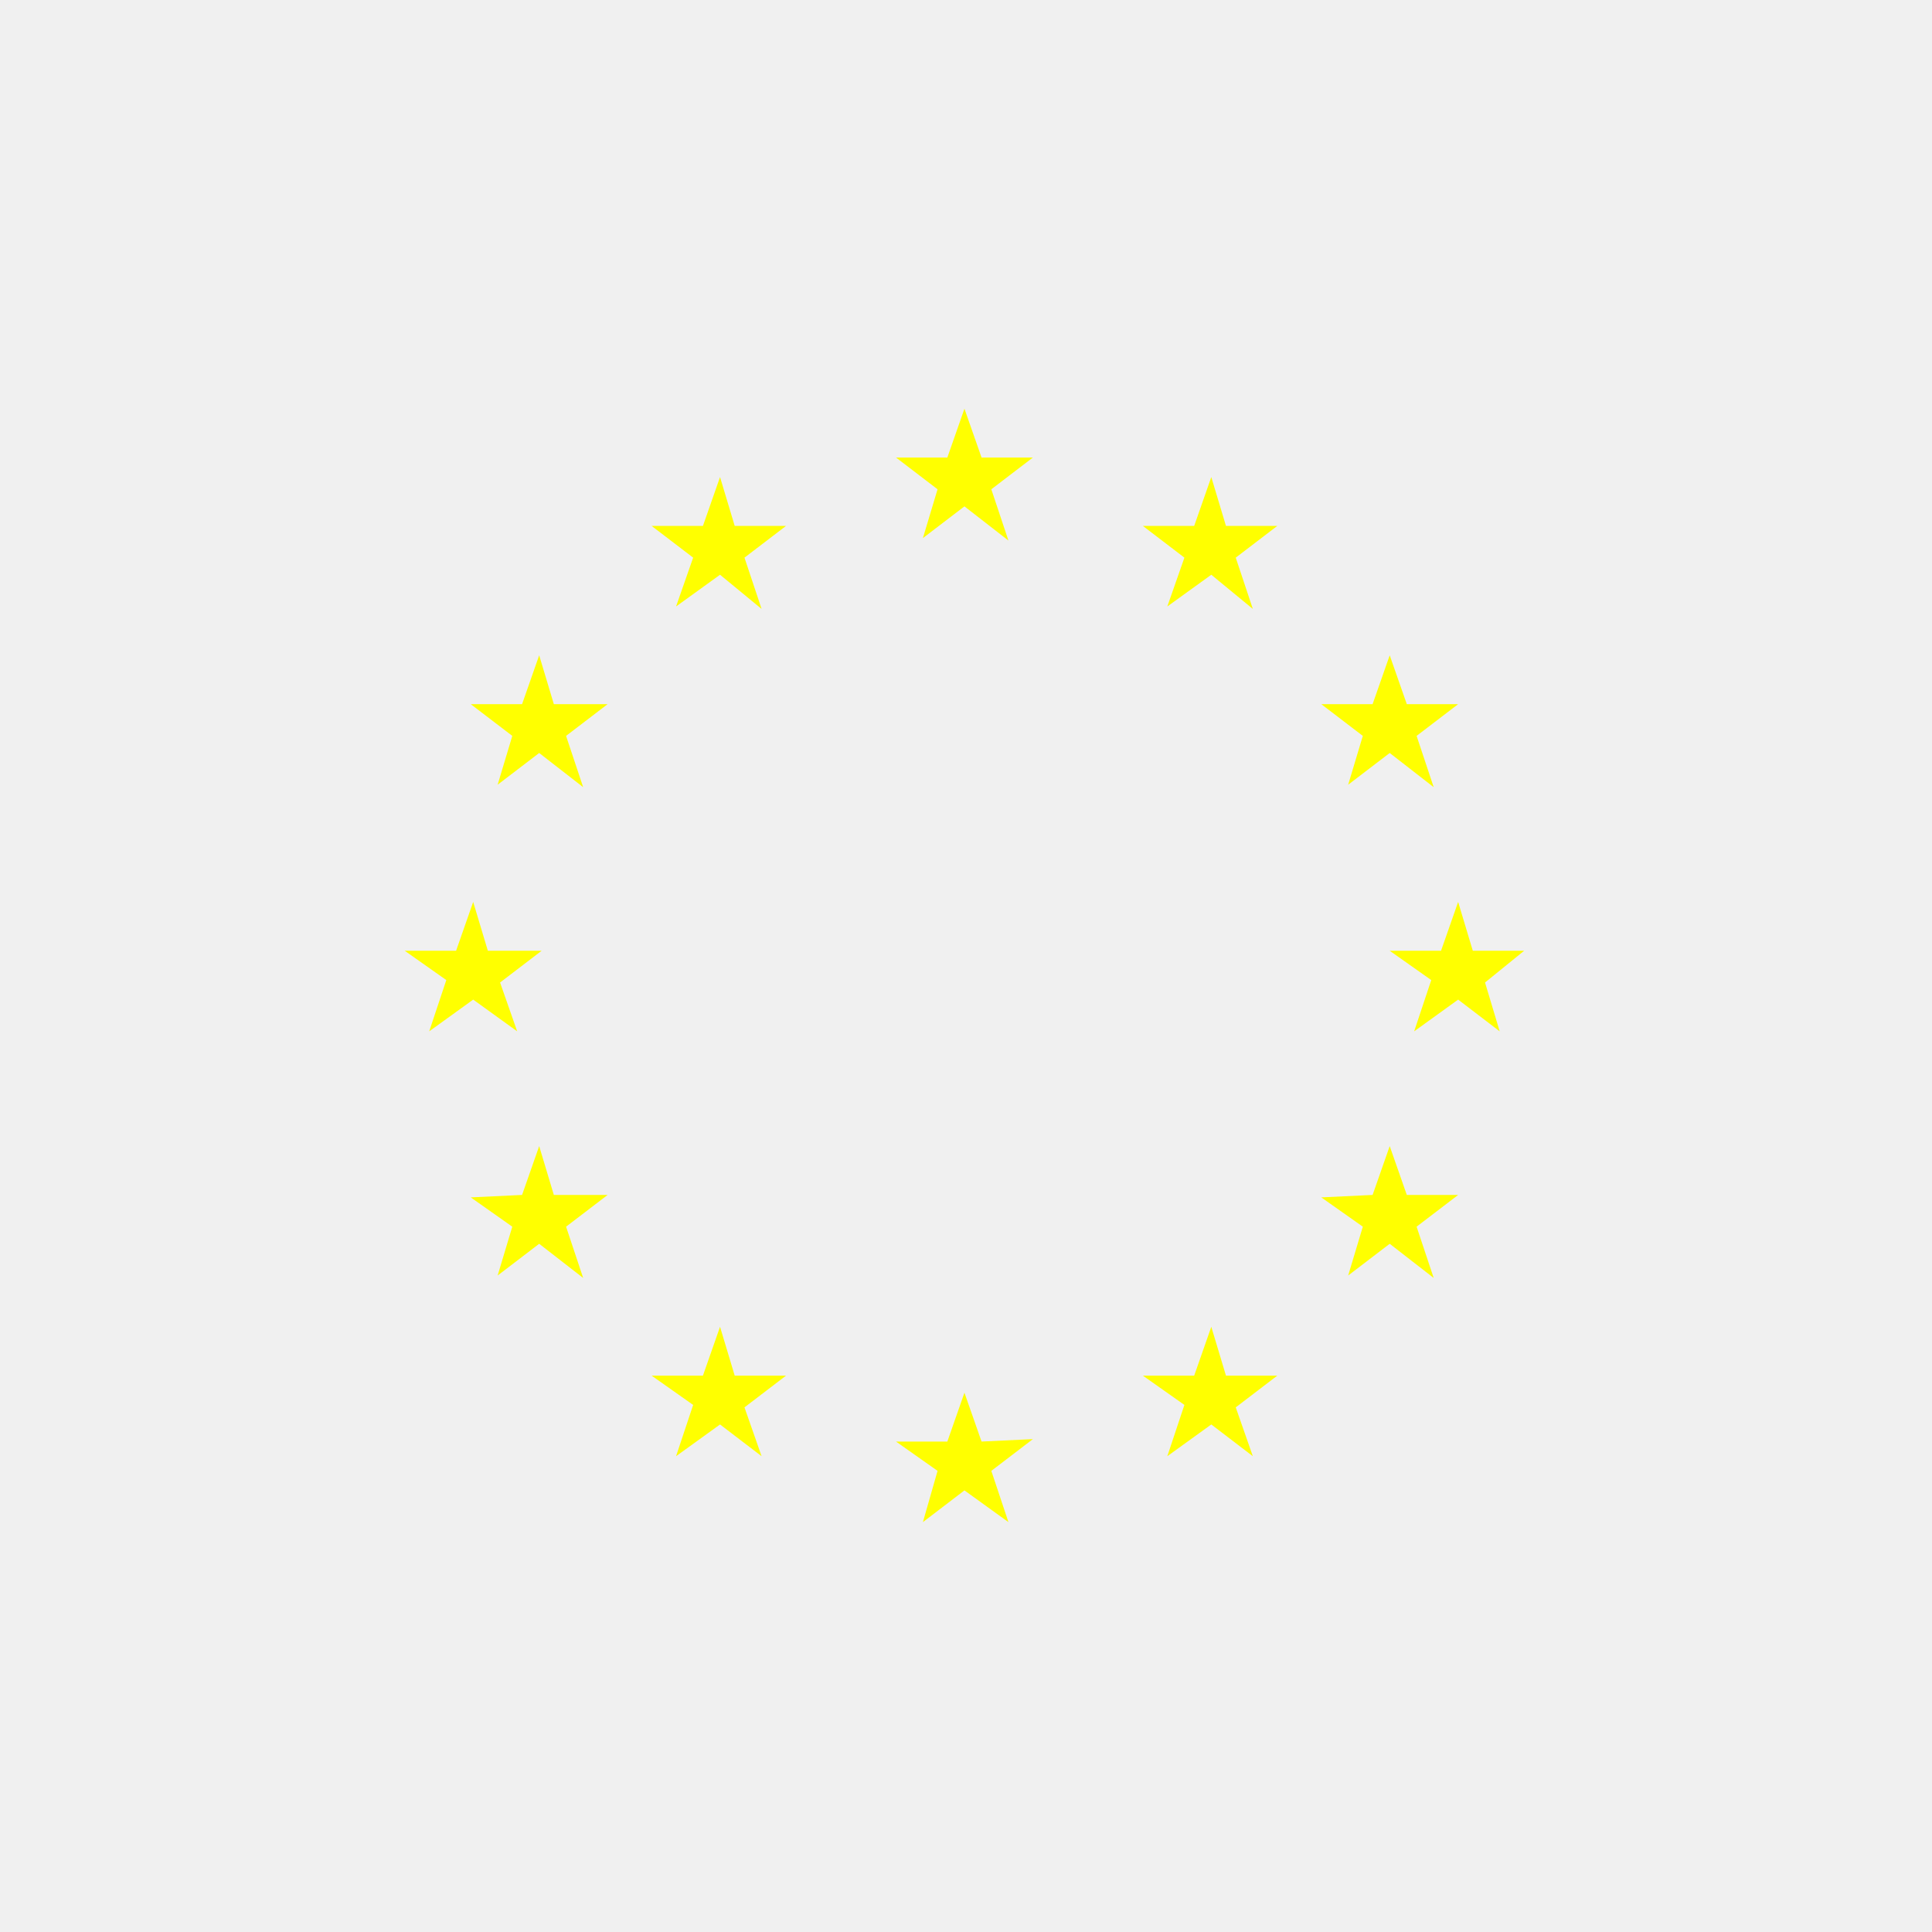
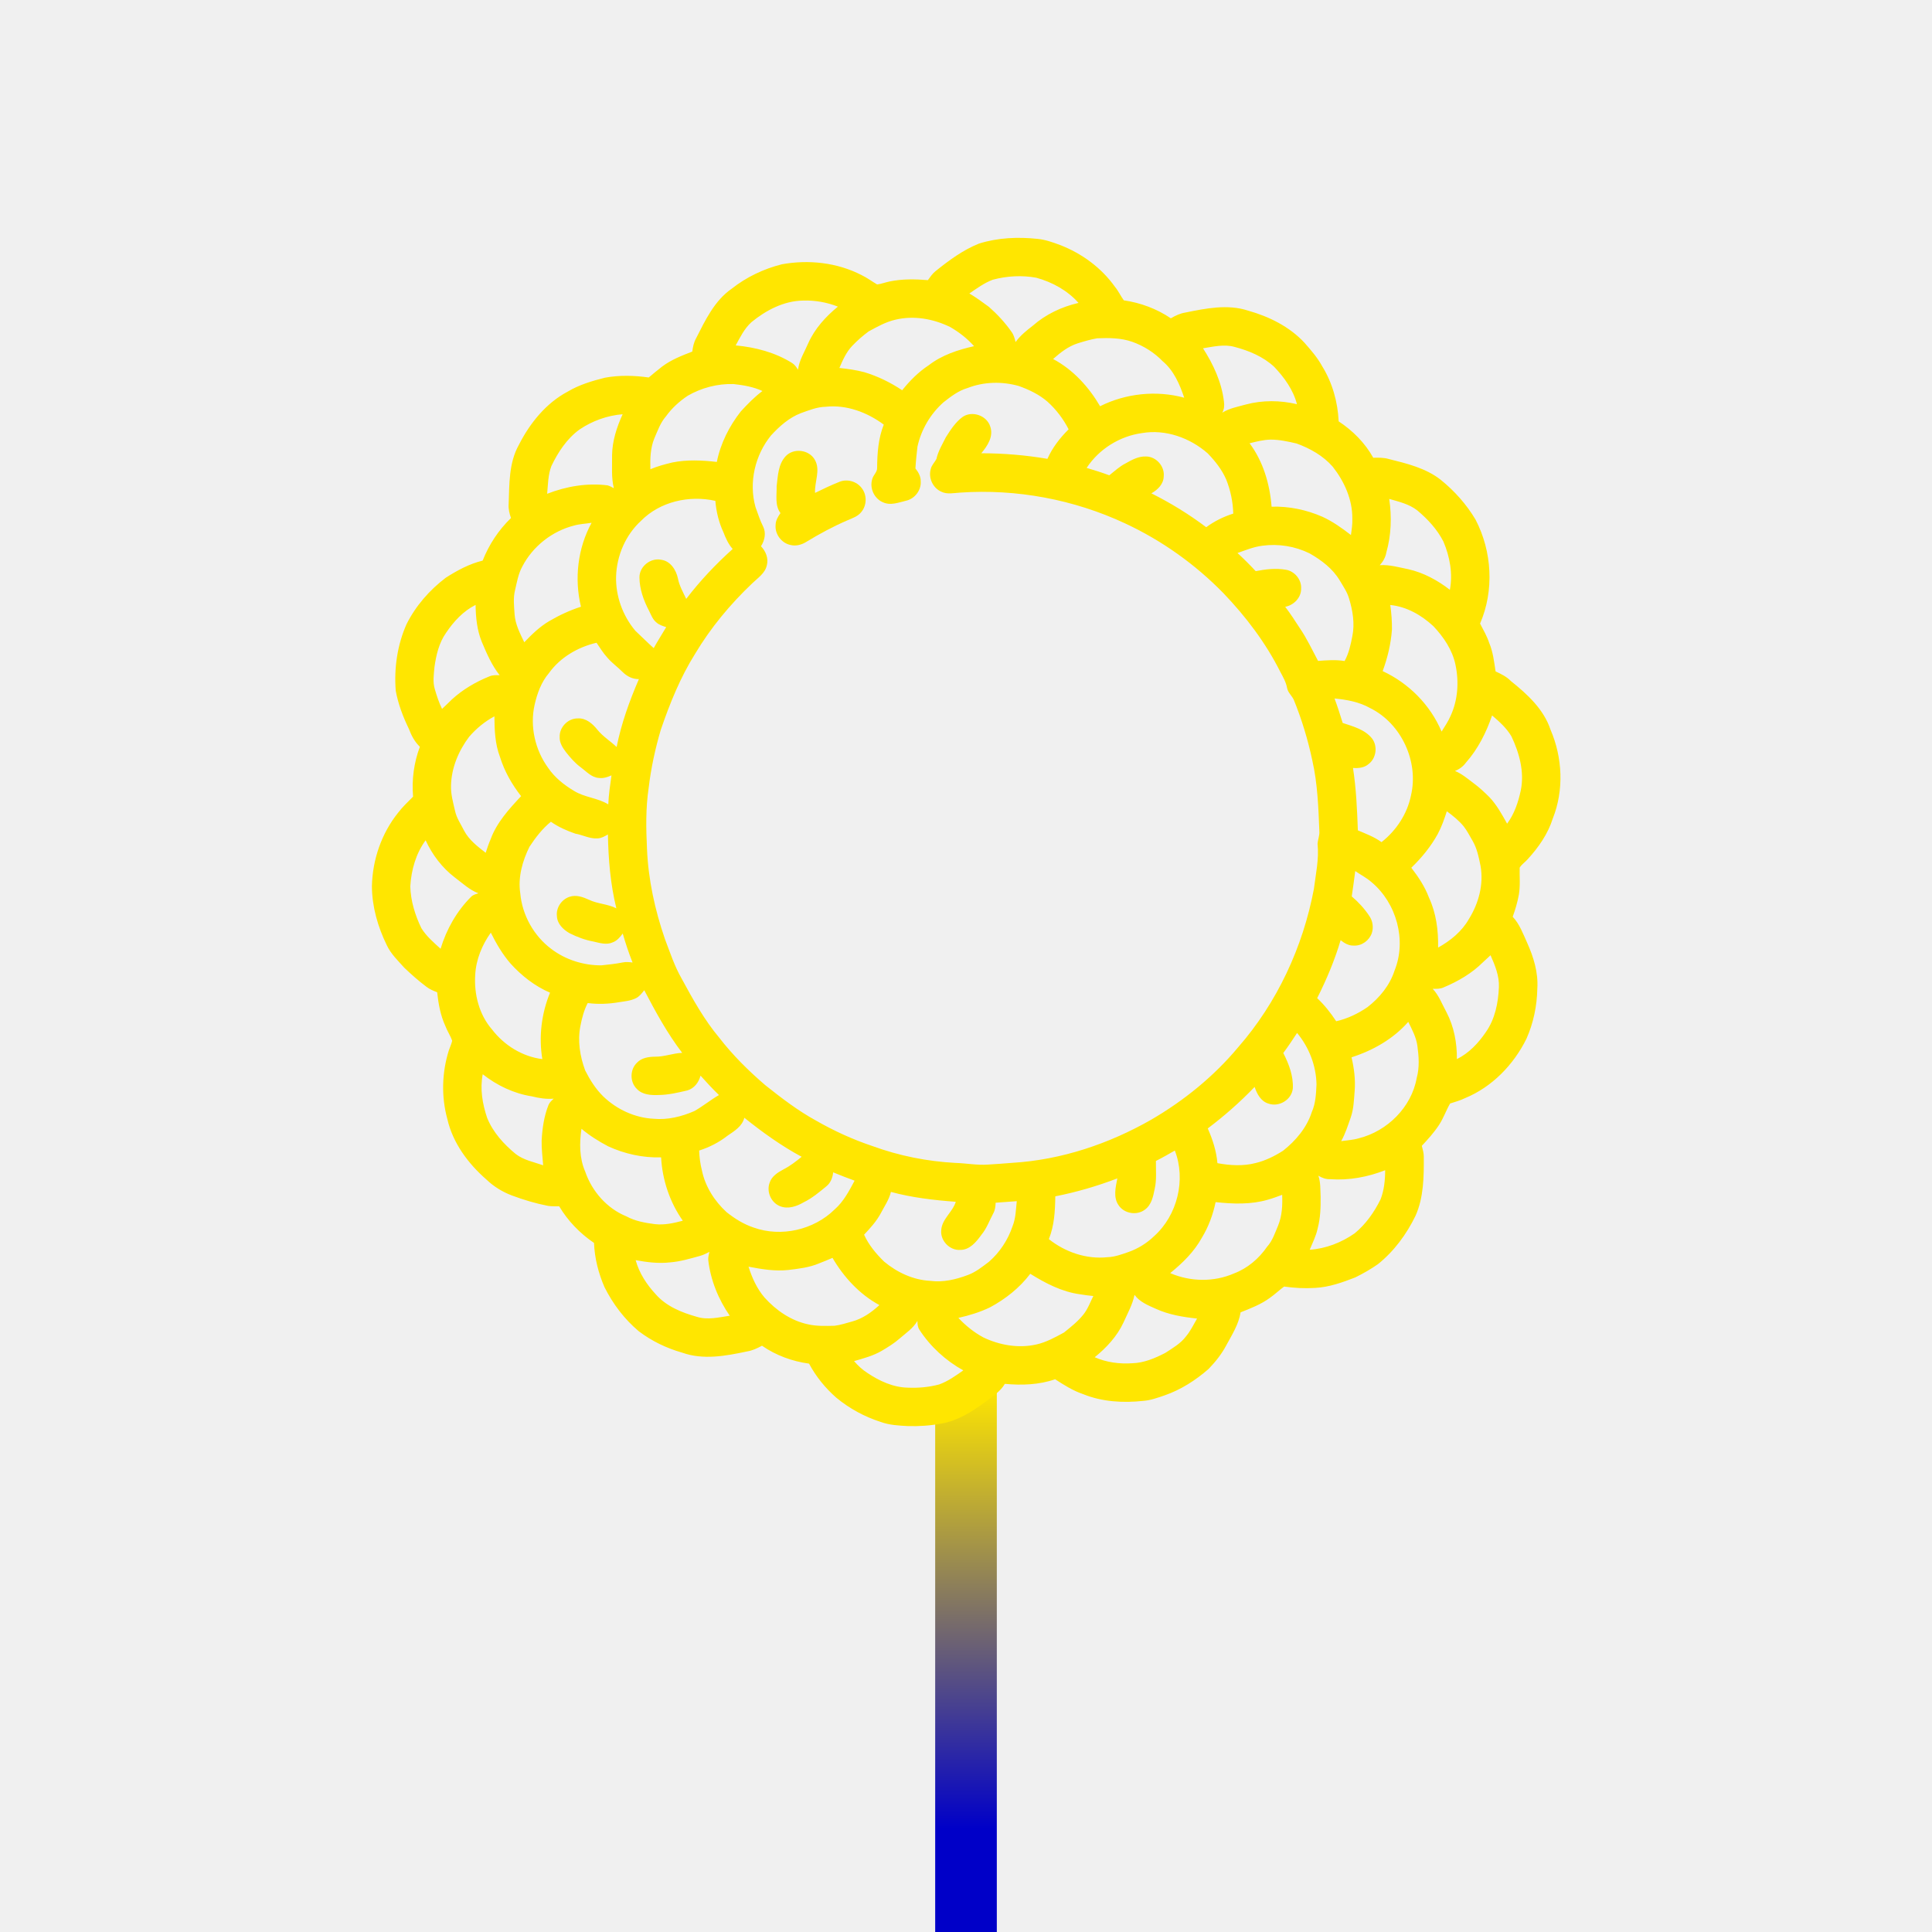
- <svg xmlns="http://www.w3.org/2000/svg" width="450" height="450" viewBox="0 0 450 450" fill="none">
-   <path d="M173.404 327.804L177.389 339.179L167.711 331.785L157.464 339.179L161.449 327.236L151.772 320.411H163.726L167.711 309.036L171.127 320.411H183.081L173.404 327.804Z" fill="#FFFF00" />
-   <path d="M230.9 342.591L234.885 354.534L224.638 347.141L214.96 354.534L218.376 342.591L208.699 335.766H220.653L224.638 324.392L228.623 335.766L240.577 335.198L230.9 342.591Z" fill="#FFFF00" />
-   <path d="M329.952 285.718L333.937 297.662L323.69 289.7L314.013 297.093L317.428 285.718L307.751 278.894L319.705 278.325L323.69 266.95L327.675 278.325H339.63L329.952 285.718Z" fill="#FFFF00" />
-   <path d="M287.827 327.804L291.811 339.179L282.134 331.785L271.887 339.179L275.872 327.236L266.194 320.411H278.149L282.134 309.036L285.55 320.411H297.504L287.827 327.804Z" fill="#FFFF00" />
-   <path d="M131.848 285.718L135.832 297.662L125.586 289.7L115.908 297.093L119.324 285.718L109.646 278.894L121.601 278.325L125.586 266.95L129.001 278.325H141.525L131.848 285.718Z" fill="#FFFF00" />
-   <path d="M116.477 228.846L120.462 240.22L110.215 232.827L99.969 240.22L103.953 228.277L94.276 221.452H106.231L110.215 210.078L113.631 221.452H126.155L116.477 228.846Z" fill="#FFFF00" />
-   <path d="M173.404 129.887L177.389 141.831L167.711 133.868L157.464 141.262L161.449 129.887L151.772 122.494H163.726L167.711 111.119L171.127 122.494H183.081L173.404 129.887Z" fill="#FFFF00" />
-   <path d="M131.848 171.404L135.832 183.348L125.586 175.385L115.908 182.779L119.324 171.404L109.646 164.011H121.601L125.586 152.636L129.001 164.011H141.525L131.848 171.404Z" fill="#FFFF00" />
-   <path d="M230.9 113.963L234.885 125.906L224.638 117.944L214.96 125.337L218.376 113.963L208.699 106.569H220.653L224.638 95.195L228.623 106.569H240.577L230.9 113.963Z" fill="#FFFF00" />
-   <path d="M287.827 129.887L291.811 141.831L282.134 133.868L271.887 141.262L275.872 129.887L266.194 122.494H278.149L282.134 111.119L285.55 122.494H297.504L287.827 129.887Z" fill="#FFFF00" />
-   <path d="M345.892 228.846L349.307 240.22L339.63 232.827L329.383 240.22L333.368 228.277L323.69 221.452H335.645L339.63 210.078L343.045 221.452H355L345.892 228.846Z" fill="#FFFF00" />
-   <path d="M329.952 171.404L333.937 183.348L323.69 175.385L314.013 182.779L317.428 171.404L307.751 164.011H319.705L323.69 152.636L327.675 164.011H339.63L329.952 171.404Z" fill="#FFFF00" />
+ <svg xmlns="http://www.w3.org/2000/svg" width="1787" height="1787" viewBox="0 0 1787 1787" fill="none">
+   <g clip-path="url(#clip0_230_2)">
+     <path fill-rule="evenodd" clip-rule="evenodd" d="M865 1816V1284H922V1816H865Z" fill="url(#paint0_linear_230_2)" />
+     <path d="M905.497 225.307C922.988 219.809 941.702 219.013 959.853 220.967C966.959 221.666 973.735 224.11 980.399 226.586C1000.59 234.351 1018.76 247.678 1031.34 265.386C1034.51 269.213 1036.55 273.802 1039.46 277.789C1054.97 280.056 1069.96 285.603 1082.97 294.429C1087.13 291.953 1091.57 289.855 1096.41 289.083C1115.36 285.241 1135.55 281.093 1154.45 287.331C1173.85 292.789 1192.78 302.122 1206.62 317.081C1212.6 323.882 1218.61 330.787 1222.97 338.785C1232.4 354.05 1237.37 371.855 1238.2 389.733C1251.25 398.351 1262.56 409.653 1270.18 423.389C1275.01 423.309 1279.92 423.18 1284.61 424.579C1301.29 428.735 1318.75 432.931 1332.57 443.767C1345.31 454.064 1356.41 466.475 1364.79 480.598C1380.12 509.97 1382.19 546.225 1368.99 576.769C1372.02 582.589 1375.31 588.304 1377.4 594.574C1380.96 602.966 1381.98 612.09 1383.33 621.022C1388.41 623.385 1393.52 625.821 1397.47 629.92C1412.63 642.058 1427.88 655.964 1434.16 674.935C1445.29 700.739 1446.7 730.884 1436.23 757.136C1431.73 771.38 1422.99 783.896 1412.95 794.819C1410.61 797.48 1407.45 799.506 1405.6 802.552C1405.43 810.904 1406.29 819.328 1404.85 827.625C1403.58 834.562 1401.57 841.339 1399.17 847.962C1405.56 854.714 1408.67 863.565 1412.47 871.876C1418.45 885.14 1422.91 899.569 1421.94 914.286C1421.66 930.283 1418.37 946.216 1411.86 960.853C1399.95 984.912 1380.02 1005.48 1355 1015.76C1350.59 1017.89 1345.91 1019.2 1341.27 1020.68C1337.58 1027.04 1335.18 1034.18 1331.12 1040.38C1326.51 1047.42 1320.85 1053.7 1315.11 1059.82C1315.96 1063.1 1316.93 1066.41 1316.93 1069.85C1317.03 1088.24 1316.94 1107.38 1309.3 1124.5C1300.98 1141.63 1289.42 1157.36 1274.51 1169.3C1267.85 1173.96 1260.76 1177.99 1253.48 1181.58C1241.61 1186.18 1229.37 1190.59 1216.54 1191.24C1206.92 1191.86 1197.26 1191.36 1187.73 1190C1183.2 1193.36 1179.11 1197.27 1174.49 1200.51C1166.34 1206.51 1156.81 1210.14 1147.49 1213.84C1145.74 1224.98 1139.51 1234.61 1134.25 1244.34C1130 1252.4 1124.24 1259.61 1117.94 1266.15C1105.94 1276.67 1092.24 1285.45 1077.11 1290.69C1070.79 1292.83 1064.44 1295.18 1057.74 1295.71C1038.98 1297.78 1019.47 1296.66 1001.85 1289.51C992.522 1286.37 984.137 1281.06 975.93 1275.74C961.026 1280.93 944.998 1281.44 929.418 1279.99C925.013 1287.6 917.248 1292.06 910.504 1297.33C898.575 1305.97 885.616 1314.23 870.827 1316.69C860.642 1318.65 850.215 1319.34 839.838 1319.05C831.333 1318.61 822.684 1318.17 814.604 1315.22C799.669 1310.42 785.659 1302.85 773.575 1292.83C763.374 1283.91 754.725 1273.25 748.325 1261.29C732.819 1259.19 717.707 1253.67 704.812 1244.73C700.463 1247.03 695.986 1249.22 691.067 1249.99C671.493 1254.16 650.513 1258.1 631.085 1251.16C616.583 1247.05 602.806 1240.45 590.804 1231.31C577.517 1220.13 566.882 1206.05 559.124 1190.55C553.513 1177.6 549.984 1163.78 549.438 1149.64C536.399 1140.82 525.266 1129.28 517.204 1115.75C513.779 1115.69 510.331 1115.88 506.946 1115.38C495.492 1113.15 484.269 1109.82 473.346 1105.7C464.664 1102.4 456.61 1097.46 449.913 1091.01C433.017 1076.28 418.844 1057.26 413.773 1035.09C408.074 1014.35 408.709 992.036 415.148 971.546C416.137 968.564 417.576 965.726 418.235 962.655C416.603 957.905 413.685 953.716 411.941 949.006C407.439 939.215 405.502 928.484 404.352 917.826C400.896 916.403 397.351 915.02 394.393 912.697C387.19 907.271 380.406 901.298 373.903 895.053C368.075 888.533 361.54 882.344 357.794 874.314C349.474 857.361 344.113 838.703 344 819.734C344.514 795.249 352.874 770.813 368.268 751.673C372.368 746.295 377.303 741.641 382.078 736.866C380.728 721.239 382.85 705.395 388.356 690.708C383.541 686.151 380.471 680.258 378.172 674.117C372.738 662.919 368.244 651.119 366.034 638.829C364.41 617.977 367.497 596.547 376.009 577.368C384.498 560.374 397.287 545.769 412.384 534.33C422.938 527.569 434.16 521.532 446.427 518.526C452.287 503.727 461.161 490.223 472.639 479.153C471.144 474.925 470.091 470.504 470.485 465.995C471.152 447.643 470.622 428.046 479.898 411.526C490.099 391.413 505.01 372.869 525.204 362.162C535.766 355.876 547.696 352.323 559.545 349.349C572.881 346.905 586.659 347.251 600.051 349.156C604.167 345.675 608.315 342.243 612.575 338.947C620.911 332.685 630.694 328.923 640.323 325.185C640.87 320.885 641.754 316.552 643.932 312.75C652.405 296.062 660.894 278.096 676.722 267.09C690.379 256.295 706.367 248.658 723.24 244.438C747.981 239.952 774.293 242.822 796.783 254.381C801.879 256.849 806.445 260.225 811.284 263.103C815.279 262.62 819.073 261.085 823.012 260.305C834.596 257.934 846.525 258.135 858.253 259.108C860.407 256.157 862.465 253.047 865.367 250.764C877.73 240.844 890.68 231.238 905.495 225.306L905.497 225.307ZM918.292 258.721C910.39 261.671 903.517 266.76 896.604 271.462C902.907 275.144 908.775 279.517 914.675 283.809C922.512 290.69 929.642 298.423 935.646 306.977C937.656 309.742 938.572 313.086 939.352 316.365C943.685 310.409 949.384 305.787 955.18 301.342C967.205 290.763 981.995 283.745 997.567 280.185C987.358 268.634 973.252 260.925 958.493 256.882C945.205 254.438 931.315 255.226 918.293 258.723L918.292 258.721ZM694.852 298.151C688.47 304.035 684.563 311.953 680.496 319.493C698.783 321.197 717.063 325.972 732.721 335.819C735.085 337.298 736.66 339.645 738.139 341.952C739.249 333.046 744.208 325.417 747.657 317.322C753.662 303.922 763.742 292.838 775.012 283.617C764.907 279.638 753.927 277.668 743.082 278.006C725.116 278.191 708.436 286.961 694.851 298.15L694.852 298.151ZM828.24 295.706C819.357 297.7 811.367 302.242 803.441 306.55C798.015 310.529 792.911 315.031 788.264 319.902C782.734 325.682 779.51 333.101 776.392 340.352C784.125 341.156 791.857 342.249 799.398 344.234C811.866 347.964 823.633 353.76 834.462 360.954C841.544 352.136 849.598 344.025 859.084 337.787C871.23 328.39 886.149 323.527 900.957 320.191C894.655 313.109 887.107 307.241 878.915 302.506C863.353 294.902 845.266 291.59 828.241 295.706L828.24 295.706ZM996.719 317.603C988.053 320.393 980.786 326.108 974.066 332.064C992.546 341.871 1007.04 357.843 1017.52 375.738C1041.39 363.793 1069.56 360.851 1095.33 367.86C1091.17 355.473 1085.71 342.757 1075.46 334.163C1067.62 326.06 1057.86 319.927 1047.25 316.149C1036.87 312.5 1025.67 312.459 1014.81 312.91C1008.67 313.971 1002.66 315.747 996.716 317.604L996.719 317.603ZM1112.72 322.146C1122.32 337.065 1130.02 353.672 1132.09 371.454C1132.61 374.942 1132.28 378.543 1130.57 381.687C1137.19 377.563 1144.99 376.204 1152.38 374.13C1167.79 370.039 1184.15 370.183 1199.62 373.865C1196.19 360.586 1187.9 349.124 1178.58 339.316C1168.38 329.798 1155.13 324.332 1141.79 320.844C1132.23 318.159 1122.28 320.667 1112.72 322.146L1112.72 322.146ZM895.04 358.858C886.567 361.293 879.526 366.751 872.694 372.097C860.628 382.796 852.019 397.402 848.594 413.174C847.823 419.87 847.107 426.574 846.721 433.302C849.495 436.71 851.745 440.818 851.641 445.36C852.099 453.494 846.118 461.284 838.217 463.1C831.32 464.732 823.844 467.803 816.914 464.684C808.658 461.42 804.068 451.477 806.81 443.035C807.758 439.306 811.52 436.653 811.295 432.626C811.408 419.137 812.388 405.4 817.444 392.747C802.131 381.388 782.976 374.146 763.708 376.236C755.726 376.405 748.258 379.475 740.839 382.112C729.875 386.292 720.984 394.25 713.155 402.762C698.348 420.945 692.4 446.298 698.79 469C701.049 475.101 702.938 481.347 705.92 487.143C708.742 492.987 707.303 499.964 703.87 505.238C708.259 509.836 710.944 516.331 709.32 522.705C707.785 530.261 700.816 534.61 695.671 539.658C675.431 558.878 657.385 580.583 643.044 604.569C629.266 626.481 619.523 650.669 611.18 675.083C605.996 692.687 602.105 710.694 599.959 728.916C597.169 747.549 597.547 766.472 598.439 785.233C599.621 813.625 605.77 841.68 615.007 868.495C619.685 880.754 623.769 893.358 630.304 904.806C640.657 923.913 651.253 943.109 665.263 959.829C677.77 976.01 692.368 990.472 707.866 1003.75C722.745 1015.59 737.921 1027.23 754.641 1036.41C771.297 1045.99 788.844 1053.99 807.075 1060.09C831.633 1069.06 857.539 1074.22 883.633 1075.64C893.6 1075.91 903.504 1077.88 913.496 1077.19C921.229 1076.72 928.954 1076.19 936.671 1075.54C981.792 1072.78 1025.72 1057.99 1064.83 1035.65C1095.12 1018 1122.83 995.552 1145.3 968.574C1181.33 927.37 1205.1 875.996 1215.27 822.34C1216.99 808.497 1220.13 794.6 1218.68 780.613C1218.85 776.73 1220.6 773.049 1220.35 769.126C1219.48 747.076 1218.71 724.849 1213.8 703.25C1209.74 684.159 1204.08 665.405 1196.7 647.326C1194.97 643.532 1191.38 640.759 1190.53 636.531C1189.59 631.145 1186.88 626.386 1184.33 621.651C1170.84 594.706 1152.46 570.438 1131.66 548.726C1105.56 521.957 1074.62 499.932 1040.73 484.144C993.379 462.006 940.389 452.071 888.244 455.625C882.384 455.938 876.138 457.53 870.607 454.781C862.85 451.348 858.518 442.016 860.889 433.865C861.636 430.264 864.506 427.715 866.13 424.556C867.714 417.306 871.644 410.931 874.9 404.364C879.281 397.499 883.847 390.329 890.551 385.506C899.457 379.637 912.841 384.396 915.953 394.605C919.152 403.753 913.292 412.499 907.673 419.235C928.147 419.276 948.628 420.948 968.814 424.404C973.396 414.059 980.429 405.023 988.428 397.082C983.508 387.516 976.925 378.795 968.934 371.592C961.217 364.896 951.869 360.426 942.318 357.026C926.876 352.661 910.059 353.039 895.035 358.859L895.04 358.858ZM636.097 366.053C628.364 371.214 621.394 377.564 615.952 385.12C610.848 390.956 608.332 398.376 605.269 405.361C601.499 414.412 601.314 424.364 601.555 434.019C608.091 431.253 614.963 429.413 621.853 427.765C635.389 425.016 649.384 425.699 663.026 427.266C666.45 410.176 674.473 394.228 685.189 380.563C691.402 373.803 697.841 367.171 705.229 361.657C696.813 357.799 687.608 356.223 678.468 355.226C663.694 354.784 648.887 358.667 636.098 366.054L636.097 366.053ZM536.002 397.284C524.29 405.821 516.155 418.233 509.974 431.142C506.88 439.276 506.888 448.159 506.092 456.721C523.793 449.839 543.086 446.512 562.024 448.939C564.058 449.51 565.907 450.579 567.772 451.536C565.304 441.544 566.317 431.207 566.132 421.03C566.309 407.807 570.481 395.083 575.898 383.154C561.711 384.271 547.788 389.311 536.003 397.285L536.002 397.284ZM1005.09 432.791C1012.14 434.841 1019.15 437.076 1026.05 439.624C1030.92 435.822 1035.45 431.473 1041.03 428.66C1046.86 425.356 1053.09 421.907 1060.03 422.221C1069.39 422.253 1077.42 431.328 1076.37 440.637C1076.28 447.743 1070.77 453.072 1064.97 456.32C1082.77 465.218 1099.79 475.668 1115.68 487.655C1123.22 482.076 1131.76 477.88 1140.69 475.058C1140.42 464.239 1138.17 453.451 1134.13 443.411C1130.16 434.311 1123.91 426.418 1117.04 419.32C1100.69 404.971 1078.09 396.844 1056.36 400.566C1035.73 403.371 1016.48 415.357 1005.09 432.792L1005.09 432.791ZM1155.81 410.003C1168.43 426.932 1174.52 447.808 1176.15 468.652C1192.28 468.153 1208.39 471.521 1223.16 477.984C1232.71 482.341 1241.28 488.499 1249.56 494.889C1250.25 489.881 1251.04 484.841 1250.83 479.761C1251.04 462.14 1243.41 445.267 1232.66 431.634C1223.82 421.53 1211.81 414.785 1199.33 410.228C1191.41 408.396 1183.38 406.587 1175.19 406.627C1168.59 406.748 1162.17 408.436 1155.81 410.003H1155.81ZM592.828 481.826C578.664 494.808 570.513 513.811 569.854 532.935C569.316 551.206 575.907 569.406 587.619 583.385C593.31 588.73 598.833 594.261 604.644 599.486C608.31 592.894 612.369 586.528 616.204 580.057C612.98 579.028 609.612 578.015 607.072 575.676C603.648 572.91 602.209 568.634 600.28 564.84C595.328 555.346 591.51 544.881 591.461 534.053C591.381 523.916 601.791 515.693 611.646 517.767C620.215 518.964 625.384 527.156 627.04 535.017C628.35 541.786 631.798 547.782 634.716 553.94C647.505 537.228 662.038 521.841 677.698 507.782C673.744 503.361 671.284 497.919 669.186 492.437C664.917 483.289 662.474 473.305 661.662 463.265C637.563 457.839 610.376 463.916 592.829 481.826L592.828 481.826ZM1284.96 461.472C1287.42 477.935 1286.83 494.968 1282.29 511.046C1281.51 515.483 1279.26 519.462 1276.25 522.758C1285.26 522.155 1293.95 524.775 1302.69 526.512C1316.76 529.695 1329.72 536.737 1341.05 545.539C1343.93 530.555 1340.97 514.84 1335.09 500.916C1329.32 489.638 1320.55 480.153 1310.88 472.082C1303.39 466.214 1293.9 464.044 1284.96 461.471L1284.96 461.472ZM531.094 486.077C510.733 491.189 492.734 505.361 483.089 524.034C479.399 530.73 478.169 538.342 476.425 545.697C474.536 553.14 475.484 560.873 475.991 568.421C476.666 577.617 481.007 585.905 484.921 594.064C491.907 586.765 499.246 579.627 508.017 574.483C517.285 569.041 527.108 564.491 537.357 561.187C531.095 535.248 534.335 507.033 547.188 483.559C541.826 484.435 536.352 484.604 531.095 486.075L531.094 486.077ZM1167.63 504.765C1159.64 505.745 1152.16 508.904 1144.62 511.509C1150.44 516.886 1156.07 522.473 1161.47 528.285C1170.55 526.476 1180.02 525.399 1189.22 526.959C1197.4 528.213 1203.98 536.066 1203.48 544.394C1203.62 552.77 1196.72 559.764 1188.75 561.267C1193.57 567.545 1197.84 574.233 1202.16 580.856C1208.75 590.454 1213.65 601.057 1219.14 611.298C1227.3 610.727 1235.56 610.036 1243.67 611.419C1247.61 604.321 1249.33 596.29 1250.85 588.389C1253.22 576.766 1251.21 564.749 1247.79 553.533C1246.04 547.481 1242.39 542.288 1239.22 536.934C1232.71 525.929 1222.17 518.036 1211.23 511.814C1197.83 505.223 1182.43 502.747 1167.63 504.764L1167.63 504.765ZM412.665 585.214C406.073 594.498 403.413 605.889 401.861 616.983C401.242 623.799 400.157 630.857 402.207 637.529C404.024 643.718 406.001 649.884 408.879 655.68C411.982 652.81 414.988 649.836 418.035 646.886C428.115 637.673 440.093 630.672 452.744 625.583C455.718 624.289 458.99 624.466 462.149 624.522C454.899 615.43 450.268 604.619 445.759 593.983C441.217 583.091 440.068 571.203 439.891 559.498C428.565 565.173 419.642 574.819 412.665 585.213L412.665 585.214ZM1285.91 559.595C1287.04 567.143 1287.56 574.771 1287.48 582.4C1286.5 595.502 1283.45 608.421 1278.89 620.744C1303.08 631.949 1323.02 652.078 1333.39 676.676C1336.3 671.997 1339.42 667.423 1341.62 662.351C1348.5 647.617 1349.6 630.582 1346.22 614.797C1343.38 601.115 1335.27 589.234 1325.83 579.219C1314.81 568.978 1301.11 561.092 1285.91 559.597V559.595ZM507.758 622.563C500.661 630.85 496.866 641.372 494.487 651.87C489.969 671.974 494.945 693.655 507.011 710.237C513.024 719.111 521.576 725.936 530.717 731.385C540.492 737.615 552.831 737.929 562.63 744.014C563.016 735.003 564.334 726.072 565.588 717.165C561.939 718.821 557.992 720.115 553.916 719.561C547.092 719.135 542.438 713.58 537.285 709.81C531.996 705.959 527.695 700.984 523.644 695.903C520.493 691.764 517.374 687.029 517.671 681.595C517.35 672.584 525.436 664.32 534.464 664.497C542.02 663.999 548.185 669.465 552.59 674.996C557.622 681.241 564.6 685.445 570.347 690.944C574.648 669.264 582.204 648.396 590.942 628.147C585.203 628.267 579.945 625.606 575.95 621.627C571.36 616.973 565.943 613.203 561.706 608.203C557.88 604.031 554.938 599.168 551.763 594.514C534.52 598.525 518.179 608.027 507.76 622.56L507.758 622.563ZM1234.36 646.048C1237.19 653.492 1239.55 661.088 1241.91 668.677C1251.62 671.94 1262.5 674.729 1269.15 683.162C1274.43 690.22 1273 701.289 1265.95 706.642C1261.99 710.179 1256.5 710.693 1251.45 710.316C1254.41 729.407 1255.25 748.748 1255.95 768.04C1263.44 771.231 1271.19 774.069 1277.82 778.94C1291.46 768.201 1301.64 752.839 1305.09 735.717C1312.43 704.471 1296.24 669.305 1267.41 654.988C1257.31 649.273 1245.77 647.151 1234.36 646.049V646.048ZM1380.1 661.74C1374.71 677.6 1367.02 692.857 1355.86 705.453C1353.31 708.942 1349.79 711.546 1345.76 713.089C1352.19 715.678 1357.45 720.284 1362.95 724.376C1368.22 728.226 1372.99 732.703 1377.62 737.317C1384.43 744.496 1389.21 753.258 1394 761.851C1400.69 752.864 1404.3 741.988 1406.63 731.152C1410.15 714.062 1405.32 696.548 1398.01 681.114C1393.51 673.453 1386.81 667.448 1380.1 661.741L1380.1 661.74ZM433.966 681.435C424.2 694.369 417.568 710.101 417.166 726.45C416.868 734.457 419.095 742.246 420.88 749.994C422.286 756.666 426.298 762.325 429.28 768.338C433.821 776.947 441.715 782.928 449.223 788.796C450.622 784.519 452.061 780.267 453.837 776.143C459.528 760.661 470.903 748.266 481.988 736.409C473.476 725.524 466.547 713.346 462.447 700.114C457.881 688.177 457.367 675.204 457.302 662.575C448.412 667.31 440.558 673.845 433.966 681.433L433.966 681.435ZM1338.24 750.388C1335.91 757.59 1333.4 764.801 1329.8 771.497C1323.4 783.104 1314.92 793.442 1305.39 802.614C1311.9 811.07 1317.93 820.057 1321.67 830.129C1328.42 844.55 1330.48 860.692 1330.17 876.478C1341.56 870.144 1352.18 861.542 1358.65 850.055C1367.65 835.626 1372.39 818.159 1369.48 801.19C1367.79 792.966 1366.15 784.462 1361.76 777.179C1359.23 772.854 1356.95 768.369 1353.87 764.406C1349.43 758.931 1343.87 754.542 1338.25 750.387L1338.24 750.388ZM509.552 760.065C501.61 766.504 495.316 774.735 489.729 783.216C483.218 796.399 478.998 811.342 481.2 826.118C482.985 846.334 493.668 865.579 509.922 877.732C523.137 887.764 539.713 892.981 556.248 892.893C562.823 892.193 569.431 891.526 575.926 890.216C578.948 889.557 582.051 889.894 585.082 890.272C581.577 881.502 578.611 872.539 575.998 863.479C573.522 866.847 570.661 870.24 566.593 871.686C560.958 874.195 554.785 872.225 549.126 870.923C541.336 869.516 533.869 866.727 526.81 863.182C521.063 859.894 515.476 854.629 515.13 847.587C514.118 839.766 519.335 831.912 526.77 829.509C532.911 827.387 539.294 829.702 544.881 832.282C552.903 836.125 562.171 836.084 570.106 840.168C564.591 817.822 562.71 794.782 562.284 771.833C559.358 773.521 556.296 775.322 552.815 775.458C545.62 776.037 539.118 772.275 532.181 771.093C524.231 768.36 516.442 764.928 509.553 760.065L509.552 760.065ZM379.491 819.814C379.877 833.287 383.904 846.478 389.764 858.543C394.362 865.978 401.114 871.726 407.521 877.562C412.955 859.523 422.489 842.714 435.849 829.379C437.674 827.619 440.19 826.96 442.553 826.268C434.161 823.134 427.642 816.783 420.576 811.526C408.88 802.563 399.82 790.569 393.68 777.218C384.661 789.484 380.408 804.749 379.492 819.813L379.491 819.814ZM1253.52 805.673C1252.55 813.511 1251.45 821.324 1250.29 829.137C1256.47 834.354 1262 840.391 1266.49 847.135C1269.66 851.668 1270.59 857.609 1268.92 862.89C1266.63 869.795 1259.66 874.988 1252.31 874.618C1247.64 874.859 1243.51 872.416 1240.01 869.618C1234.52 888.139 1227.01 905.993 1218.32 923.219C1225.06 929.569 1230.83 936.884 1235.92 944.61C1246.32 942.223 1256.18 937.552 1264.93 931.483C1276.09 922.834 1285.47 911.363 1289.86 897.811C1301.26 869.725 1291.74 835.359 1268.72 816.059C1264.12 811.951 1258.54 809.178 1253.52 805.673H1253.52ZM439.541 901.741C438.399 919.635 443.158 938.484 455.103 952.214C466.309 966.82 483.197 977.367 501.629 979.616C498.213 958.966 500.817 937.519 508.743 918.18C494.708 912.135 482.434 902.545 472.225 891.251C464.781 882.665 459.009 872.786 453.977 862.651C445.842 874.089 440.28 887.618 439.54 901.741H439.541ZM1371.87 889.836C1361.57 900.158 1348.74 907.658 1335.35 913.253C1332.16 914.772 1328.59 914.667 1325.16 914.595C1330.98 920.728 1333.84 928.855 1337.87 936.139C1344.87 949.507 1347.71 964.611 1347.54 979.619C1358.68 974.112 1367.48 964.788 1374.37 954.595C1382.81 942.546 1385.82 927.611 1386.4 913.134C1386.9 902.716 1382.78 892.869 1378.67 883.544C1376.42 885.666 1374.12 887.716 1371.87 889.838V889.836ZM588.261 923.262C583.365 925.73 577.803 926.132 572.473 927C562.956 928.623 553.173 929.025 543.599 927.763C540.159 934.371 538.27 941.638 536.855 948.92C534.098 962.714 536.437 977.102 541.292 990.174C545.714 998.871 550.971 1007.29 558.004 1014.15C570.512 1026.18 587.224 1033.95 604.635 1034.8C617.545 1036.02 630.43 1032.81 642.207 1027.7C650.125 1023.24 657.151 1017.41 665.004 1012.87C659.04 1007.16 653.485 1001.04 647.954 994.923C646.363 1001.1 642.022 1006.86 635.671 1008.62C627.014 1010.64 618.284 1012.71 609.337 1012.82C602.271 1013.11 594.113 1012.71 589 1007.15C582.417 1000.75 582.561 989.079 589.289 982.843C593.518 978.373 599.98 977.465 605.833 977.385C614.385 977.521 622.464 974.169 630.986 973.831C617.224 955.857 606.38 935.875 595.889 915.883C593.727 918.68 591.508 921.654 588.261 923.262H588.261ZM1250.1 977.955C1252.48 988.076 1253.8 998.526 1253 1008.94C1252.31 1017.18 1252.15 1025.58 1249.4 1033.47C1246.78 1040.93 1244.41 1048.56 1240.52 1055.49C1245.99 1054.7 1251.57 1054.43 1256.89 1052.84C1283.21 1046.25 1305.6 1024.09 1310.38 997.056C1313.09 987.329 1312.35 977.153 1311 967.273C1309.91 959.347 1306.06 952.225 1302.57 945.176C1288.72 960.963 1269.96 971.598 1250.1 977.957L1250.1 977.955ZM1199.73 955.418C1195.62 961.704 1191.46 967.958 1186.97 973.986C1192.14 984.042 1196.38 995.168 1195.81 1006.65C1194.86 1017.1 1183.09 1024.3 1173.28 1020.77C1166.26 1018.71 1162.6 1011.82 1160.47 1005.35C1147.09 1019.3 1132.55 1032.12 1117.11 1043.74C1121.63 1053.94 1125.12 1064.68 1126.05 1075.86C1137.66 1078.01 1149.84 1078.75 1161.39 1075.75C1170.46 1073.55 1178.93 1069.35 1186.77 1064.36C1198.53 1055.07 1208.71 1043.02 1213.35 1028.56C1216.92 1020.54 1217.29 1011.68 1217.69 1003.05C1217.4 985.731 1210.8 968.704 1199.73 955.417L1199.73 955.418ZM446.497 993.608C443.852 1007.14 446.216 1021.14 450.613 1034.05C456.023 1047.38 465.966 1058.27 476.939 1067.33C484.302 1073.08 493.763 1074.8 502.388 1077.83C501.841 1070.18 500.813 1062.55 500.989 1054.89C501.6 1043.74 503.168 1032.54 507.316 1022.1C508.288 1019.7 510.25 1017.93 512.115 1016.22C505.274 1016.8 498.481 1015.72 491.874 1014.05C475.25 1011.46 459.648 1003.97 446.496 993.608L446.497 993.608ZM688.478 1033.86C686.492 1041.85 679.202 1046.2 672.875 1050.49C665.086 1056.65 656.107 1061.16 646.679 1064.2C646.936 1070.43 647.684 1076.64 649.259 1082.66C652.338 1097.58 660.931 1110.98 672.064 1121.2C679.58 1127.15 687.876 1132.37 697.016 1135.4C722.529 1144.56 752.851 1137.59 772.086 1118.57C780.285 1111.37 785.406 1101.53 790.462 1092.05C783.806 1089.61 777.174 1087.09 770.639 1084.35C770.149 1089.15 768.34 1094.02 764.49 1097.15C757.85 1102.63 751.186 1108.25 743.388 1112.05C736.901 1115.86 728.726 1118.67 721.388 1115.62C713.245 1112.34 708.864 1102.43 711.79 1094.17C713.671 1088.05 719.362 1084.43 724.7 1081.6C730.793 1078.49 736.235 1074.29 741.484 1069.96C722.602 1059.83 705.167 1047.24 688.478 1033.86V1033.86ZM537.838 1044.06C535.852 1057.25 535.868 1071.23 541.27 1083.65C547.54 1101.94 561.398 1117.79 579.462 1125.11C587.573 1129.53 596.793 1131.1 605.852 1132.28C614.549 1133.24 623.19 1131.35 631.55 1129.09C619.484 1111.95 612.635 1091.38 611.486 1070.49C594.613 1071.03 577.813 1067.3 562.507 1060.28C553.793 1055.68 545.369 1050.42 537.838 1044.06V1044.06ZM1069.17 1073.81C1069.04 1082.48 1070 1091.24 1068 1099.8C1066.64 1106.6 1065.11 1114.34 1059.16 1118.71C1051.79 1124.53 1039.89 1122.67 1034.68 1114.85C1029.49 1107.52 1031.93 1098.05 1033.48 1089.95C1014.87 1097.09 995.66 1102.67 976.102 1106.55C975.909 1119.95 975.21 1133.56 970.138 1146.13C985.218 1158.12 1004.87 1164.91 1024.2 1162.85C1030.95 1162.65 1037.31 1160.3 1043.6 1158.11C1052.56 1155 1060.79 1149.88 1067.59 1143.29C1089.02 1124.04 1097.1 1091.08 1086.66 1064.2C1080.91 1067.52 1075.12 1070.83 1069.17 1073.81L1069.17 1073.81ZM1230.47 1090.69C1226.51 1090.88 1222.75 1089.51 1219.43 1087.45C1221.56 1093.67 1221.19 1100.31 1221.5 1106.79C1221.64 1116.71 1221.32 1126.8 1218.72 1136.45C1217.28 1143.29 1214.03 1149.53 1211.41 1155.96C1226.32 1154.94 1240.78 1149.31 1252.99 1140.78C1263.27 1132.36 1271.02 1121.27 1276.9 1109.45C1280.27 1100.87 1281.19 1091.54 1281.2 1082.39C1265.12 1088.68 1247.77 1091.96 1230.47 1090.69V1090.69ZM824.046 1102.45C822.398 1109.64 818.041 1115.7 814.705 1122.16C810.71 1129.62 804.979 1135.92 799.231 1142.03C803.532 1151.54 810.365 1159.7 817.776 1166.93C829.761 1176.93 844.73 1183.92 860.46 1184.73C872.26 1186.29 884.069 1183.5 895.073 1179.37C902.436 1176.71 908.601 1171.7 914.783 1167.03C924.759 1158.32 932.283 1146.85 936.518 1134.31C939.524 1126.92 939.637 1118.84 940.457 1111.02C933.946 1111.5 927.435 1112.03 920.923 1112.45C920.771 1115.8 920.449 1119.23 918.777 1122.21C915.152 1128.97 912.612 1136.38 907.604 1142.31C902.981 1148.76 896.929 1156.15 888.231 1156.08C878.48 1156.81 869.622 1147.6 870.586 1137.9C871.197 1127.47 881.109 1121.19 884.043 1111.6C863.866 1110.09 843.594 1107.76 824.044 1102.46L824.046 1102.45ZM1172.89 1109.61C1157.14 1114.26 1140.5 1113.65 1124.37 1111.9C1121.97 1123.48 1117.81 1134.73 1111.65 1144.85C1104.52 1157.82 1093.78 1168.33 1082.37 1177.55C1100.95 1185.59 1122.74 1186.02 1141.35 1177.87C1153.86 1173.18 1164.44 1164.13 1171.97 1153.2C1177.07 1147.58 1179.32 1140.26 1182.25 1133.43C1185.86 1124.5 1186.34 1114.66 1185.94 1105.14C1181.64 1106.77 1177.31 1108.36 1172.89 1109.61L1172.89 1109.61ZM647.893 1161.52C638.64 1164.07 629.372 1166.89 619.749 1167.64C609.115 1168.86 598.408 1167.52 587.95 1165.57C591.197 1177.52 598.183 1188.15 606.543 1197.16C616.285 1208.33 630.586 1214.06 644.524 1217.98C654.5 1221.16 664.974 1218.45 674.982 1216.98C664.396 1201.69 657.242 1183.98 655.087 1165.46C654.926 1162.88 655.618 1160.38 656.156 1157.9C653.52 1159.32 650.787 1160.65 647.893 1161.52L647.893 1161.52ZM757.473 1168.62C748.542 1172.37 738.816 1173.51 729.291 1174.65C716.888 1176.03 704.5 1173.95 692.355 1171.61C695.594 1181.88 700.087 1191.93 707.153 1200.16C717.844 1212.05 731.742 1221.66 747.586 1224.97C755.536 1226.77 763.743 1226.43 771.846 1226.27C777.368 1225.61 782.673 1223.82 788.027 1222.36C797.713 1219.77 806.106 1213.85 813.388 1207.14C795.028 1197.17 780.487 1181.37 770.013 1163.46C765.865 1165.25 761.693 1167 757.473 1168.62L757.473 1168.62ZM952.943 1178.19C943.088 1191.2 930.066 1201.5 915.758 1209.2C906.465 1213.7 896.514 1216.72 886.45 1218.98C893.219 1226.21 901.008 1232.46 909.737 1237.14C924.696 1244.22 941.915 1247.24 958.223 1243.65C967.484 1241.66 975.828 1237.01 984.091 1232.54C990.417 1227.46 996.88 1222.38 1001.98 1216.01C1006.13 1210.87 1008.35 1204.57 1011.28 1198.75C1007.16 1198.36 1003.05 1197.84 998.954 1197.14C982.282 1194.91 967.057 1186.98 952.942 1178.19L952.943 1178.19ZM1049.37 1197.67C1047.55 1206.73 1042.91 1214.8 1039.22 1223.16C1033.26 1235.99 1023.45 1246.55 1012.55 1255.37C1023.4 1260.15 1035.52 1261.74 1047.29 1260.93C1058.13 1260.63 1068.35 1256.27 1077.85 1251.35C1084.71 1246.89 1092.06 1242.68 1097.04 1236.02C1101.21 1231.05 1103.98 1225.15 1107.22 1219.59C1094.19 1218.22 1081.08 1216.06 1069.08 1210.56C1061.91 1207.37 1054.13 1204.25 1049.37 1197.67H1049.37ZM831.9 1238.26C826.876 1242.63 821.16 1246.12 815.461 1249.5C807.551 1254.1 798.652 1256.45 789.954 1258.95C793.563 1263.15 797.655 1266.93 802.317 1269.92C813.45 1277.37 826.264 1283.32 839.889 1283.52C849.535 1283.92 859.326 1283.07 868.666 1280.54C876.825 1277.63 883.947 1272.46 890.981 1267.54C874.679 1258.47 860.484 1245.5 850.331 1229.82C848.803 1227.41 848.562 1224.54 848.578 1221.78C844.575 1228.71 837.758 1233.1 831.898 1238.26L831.9 1238.26Z" fill="#FFE600" />
+     <path d="M726.65 422.025C734.005 414.059 748.49 415.867 753.706 425.353C759.172 434.886 753.256 445.763 753.891 455.916C761.359 452.234 768.899 448.649 776.641 445.579C783.714 442.781 792.38 445.273 796.962 451.358C802.026 457.66 801.889 467.395 796.672 473.577C793.481 477.684 788.353 479.292 783.763 481.302C770.652 486.945 758.056 493.737 745.861 501.165C741.601 503.833 736.4 505.312 731.384 504.123C723 502.523 716.633 494.147 717.389 485.626C717.429 481.487 719.559 477.861 721.891 474.597C716.593 467.419 718.539 458.199 718.345 449.912C719.463 440.362 719.736 429.502 726.649 422.026L726.65 422.025Z" fill="#FFE600" />
+   </g>
+   <defs>
+     <linearGradient id="paint0_linear_230_2" x1="893.5" y1="1284" x2="893.5" y2="1816" gradientUnits="userSpaceOnUse">
+       <stop stop-color="#FFE600" />
+       <stop offset="0.766" stop-color="#0000C8" />
+     </linearGradient>
+     <clipPath id="clip0_230_2">
+       <rect width="1787" height="1787" fill="white" />
+     </clipPath>
+   </defs>
</svg>
